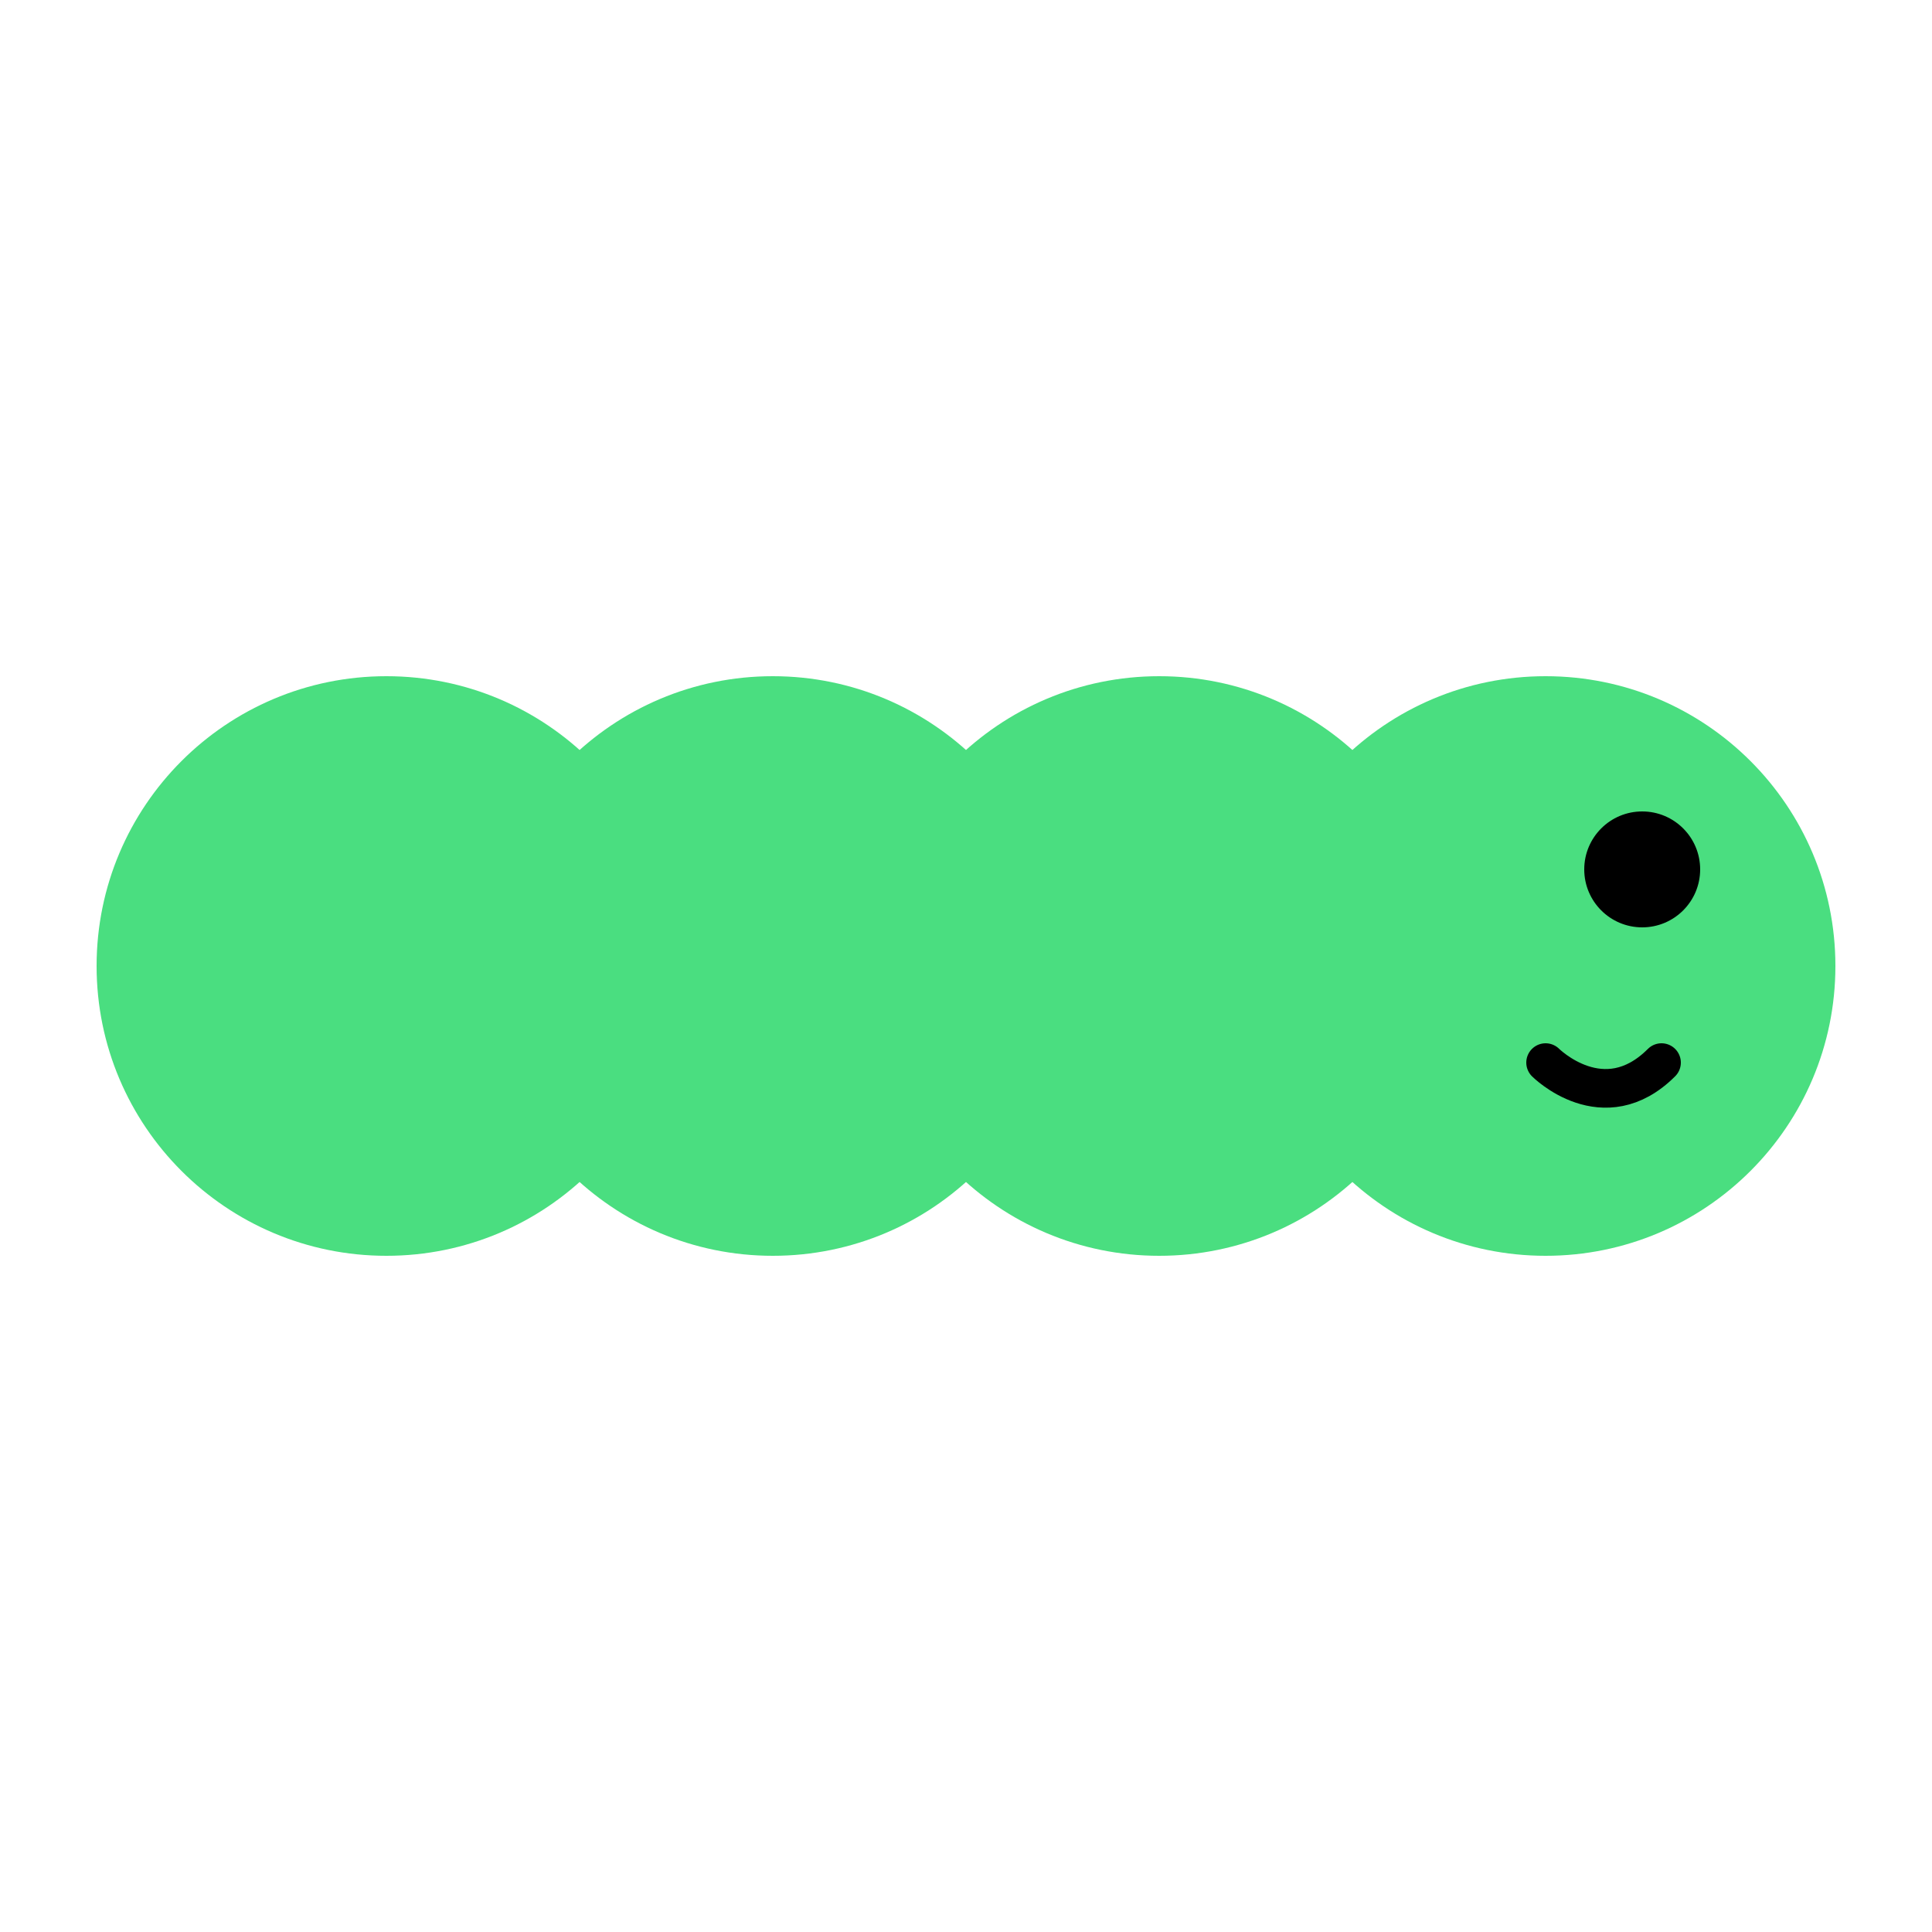
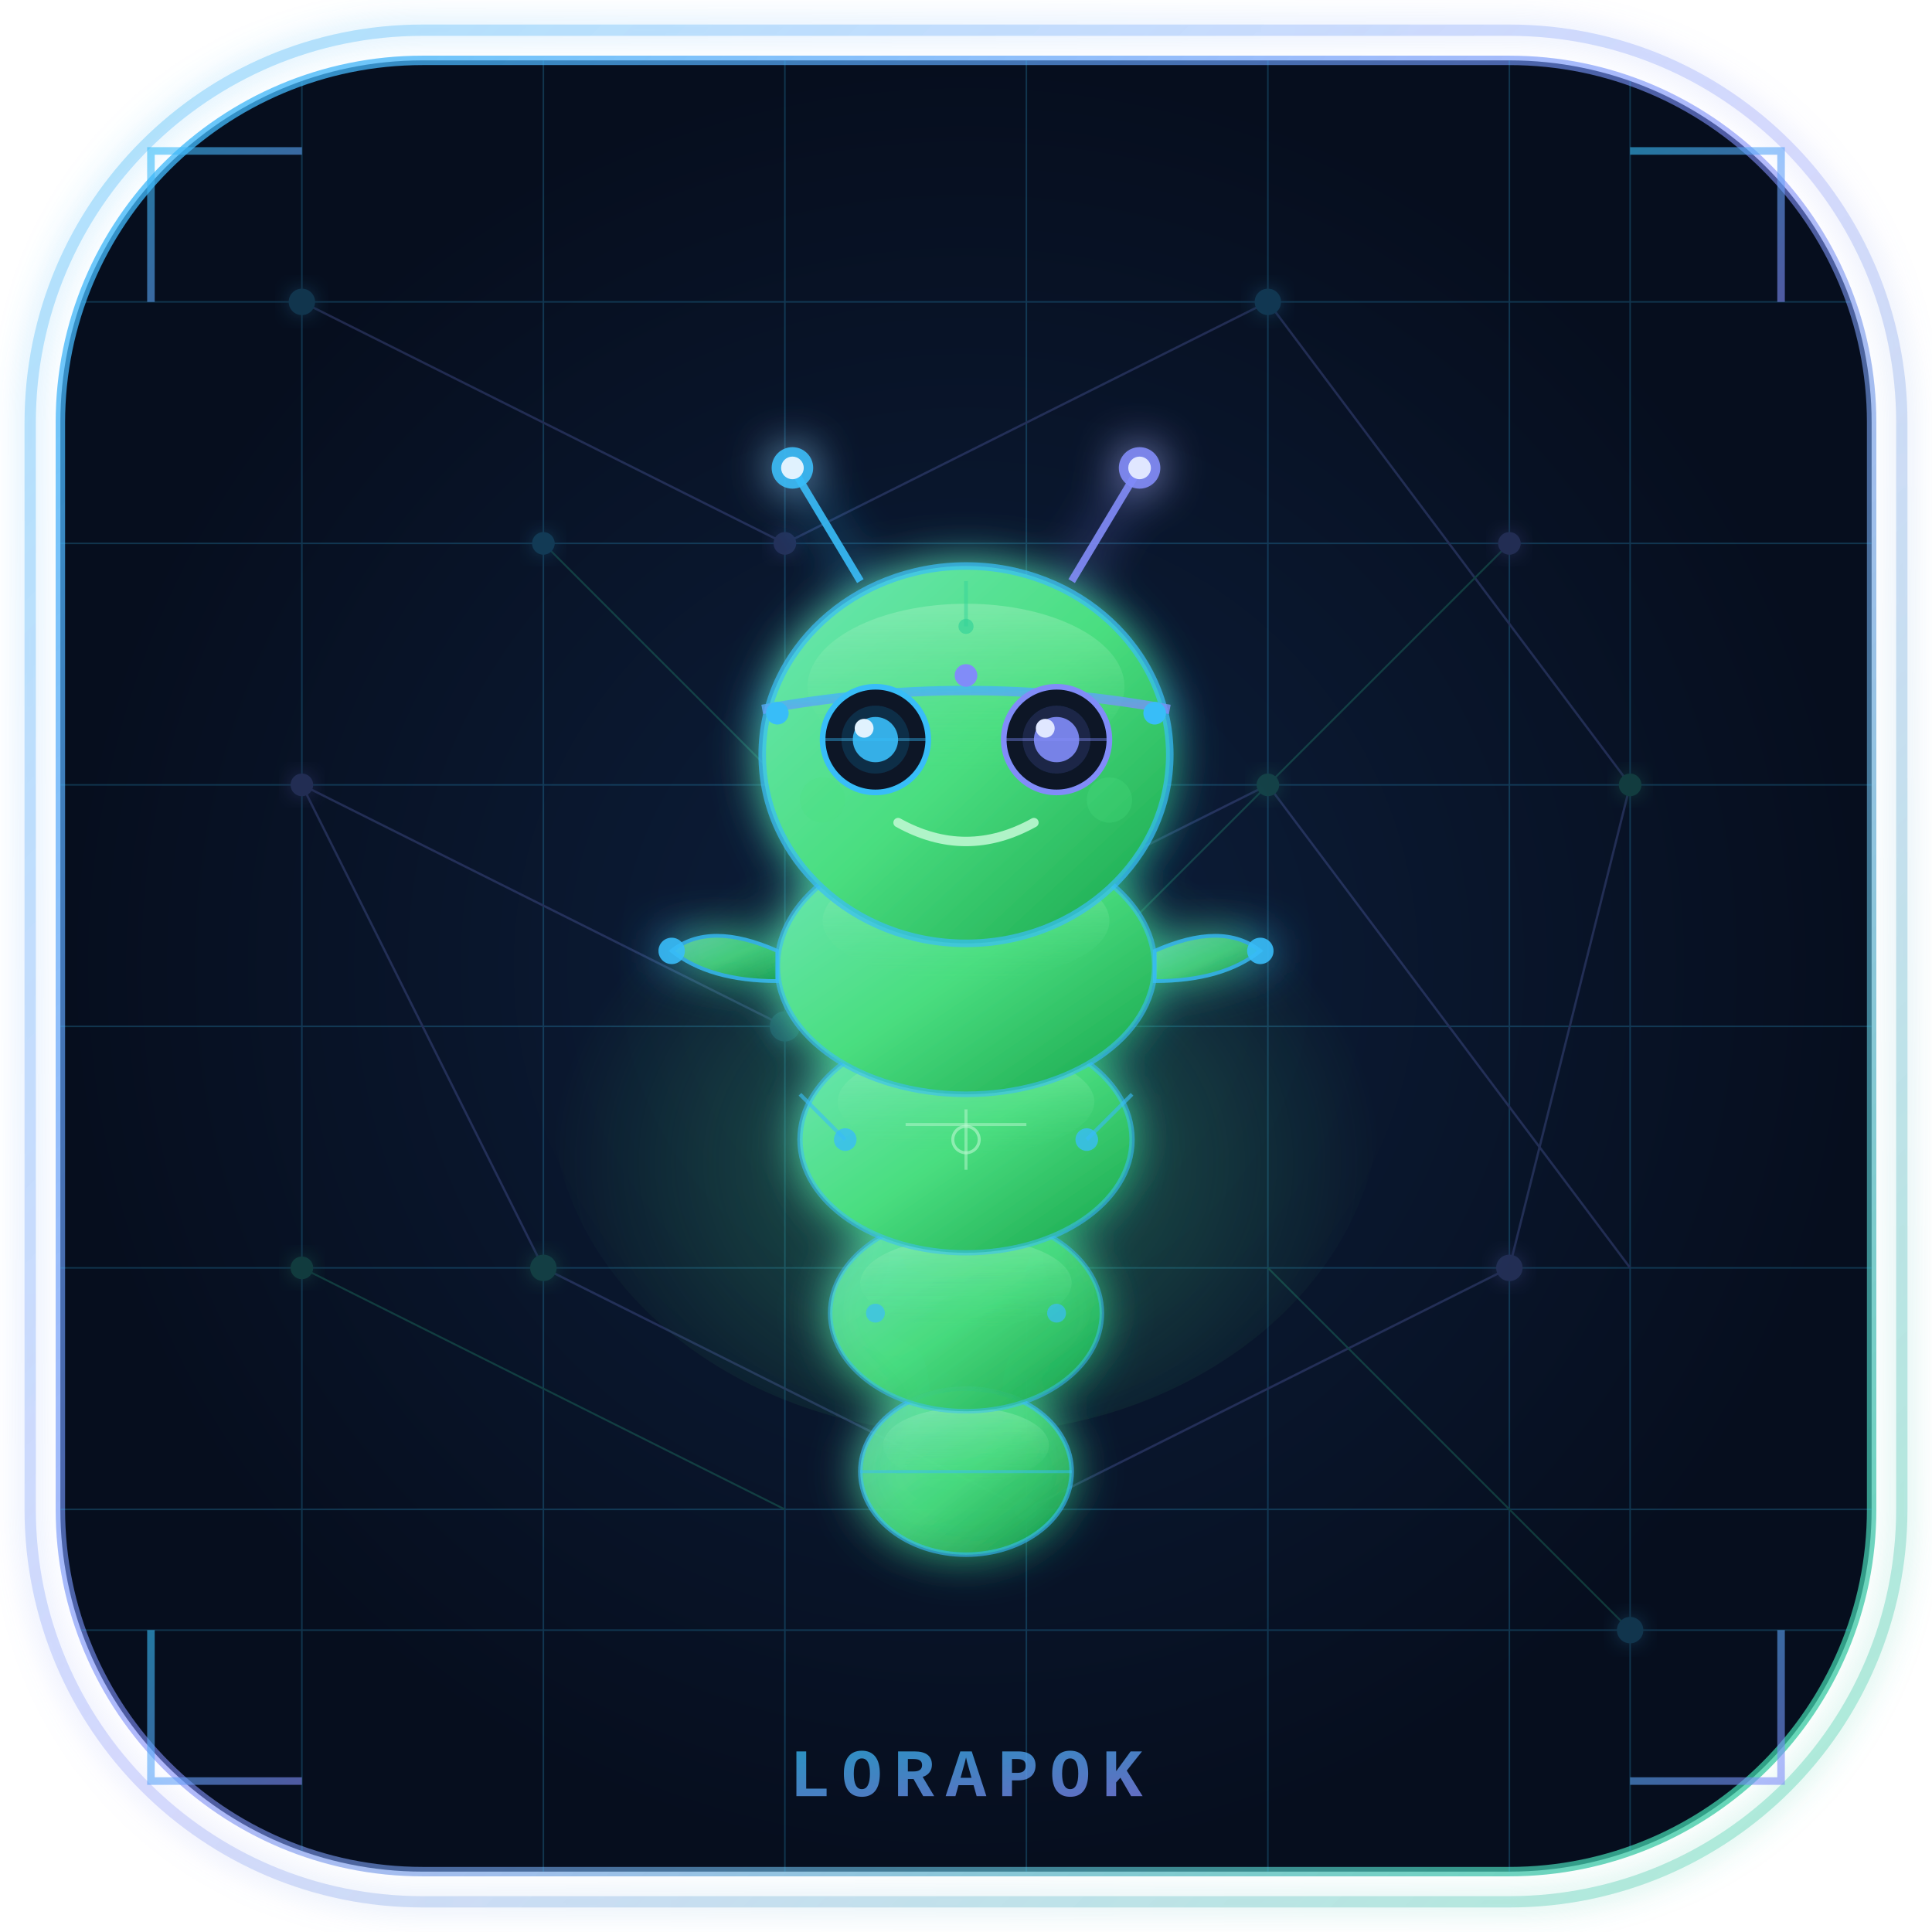
- <svg xmlns="http://www.w3.org/2000/svg" width="100" height="100" viewBox="0 0 100 100" fill="none">
-   <circle cx="20" cy="50" r="15" fill="#4ade80" />
-   <circle cx="40" cy="50" r="15" fill="#4ade80" />
-   <circle cx="60" cy="50" r="15" fill="#4ade80" />
-   <circle cx="80" cy="50" r="15" fill="#4ade80" />
-   <circle cx="85" cy="45" r="3" fill="black" />
-   <path d="M80 55C80 55 83 58 86 55" stroke="black" stroke-width="2" stroke-linecap="round" />
+ <svg xmlns="http://www.w3.org/2000/svg" viewBox="0 0 512 512" width="512" height="512">
+   <defs>
+     <radialGradient id="bgGrad" cx="50%" cy="50%" r="50%">
+       <stop offset="0%" stop-color="#0d1f3c" />
+       <stop offset="100%" stop-color="#060e1e" />
+     </radialGradient>
+     <radialGradient id="larvaGlow" cx="50%" cy="60%" r="50%">
+       <stop offset="0%" stop-color="#4ade80" stop-opacity="0.35" />
+       <stop offset="100%" stop-color="#4ade80" stop-opacity="0" />
+     </radialGradient>
+     <linearGradient id="larvaBody" x1="0%" y1="0%" x2="100%" y2="100%">
+       <stop offset="0%" stop-color="#6ee7b7" />
+       <stop offset="50%" stop-color="#4ade80" />
+       <stop offset="100%" stop-color="#16a34a" />
+     </linearGradient>
+     <linearGradient id="segHighlight" x1="0%" y1="0%" x2="0%" y2="100%">
+       <stop offset="0%" stop-color="#bbf7d0" stop-opacity="0.7" />
+       <stop offset="100%" stop-color="#4ade80" stop-opacity="0" />
+     </linearGradient>
+     <linearGradient id="mechRing" x1="0%" y1="0%" x2="100%" y2="100%">
+       <stop offset="0%" stop-color="#38bdf8" />
+       <stop offset="100%" stop-color="#818cf8" />
+     </linearGradient>
+     <linearGradient id="frameBorder" x1="0%" y1="0%" x2="100%" y2="100%">
+       <stop offset="0%" stop-color="#38bdf8" stop-opacity="0.8" />
+       <stop offset="50%" stop-color="#818cf8" stop-opacity="0.6" />
+       <stop offset="100%" stop-color="#34d399" stop-opacity="0.8" />
+     </linearGradient>
+     <filter id="nodeGlow" x="-50%" y="-50%" width="200%" height="200%">
+       <feGaussianBlur stdDeviation="2.5" result="blur" />
+       <feMerge>
+         <feMergeNode in="blur" />
+         <feMergeNode in="SourceGraphic" />
+       </feMerge>
+     </filter>
+     <filter id="larvaGlowFilter" x="-30%" y="-30%" width="160%" height="160%">
+       <feGaussianBlur stdDeviation="6" result="blur" />
+       <feMerge>
+         <feMergeNode in="blur" />
+         <feMergeNode in="SourceGraphic" />
+       </feMerge>
+     </filter>
+     <filter id="frameGlow" x="-5%" y="-5%" width="110%" height="110%">
+       <feGaussianBlur stdDeviation="4" result="blur" />
+       <feMerge>
+         <feMergeNode in="blur" />
+         <feMergeNode in="SourceGraphic" />
+       </feMerge>
+     </filter>
+     <clipPath id="roundClip">
+       <rect x="16" y="16" width="480" height="480" rx="96" ry="96" />
+     </clipPath>
+   </defs>
+   <rect x="8" y="8" width="496" height="496" rx="104" ry="104" fill="none" stroke="url(#frameBorder)" stroke-width="3" opacity="0.5" filter="url(#frameGlow)" />
+   <rect x="16" y="16" width="480" height="480" rx="96" ry="96" fill="url(#bgGrad)" />
+   <rect x="16" y="16" width="480" height="480" rx="96" ry="96" fill="none" stroke="url(#frameBorder)" stroke-width="2.5" />
+   <g clip-path="url(#roundClip)" opacity="0.22">
+     <line x1="16" y1="80" x2="496" y2="80" stroke="#38bdf8" stroke-width="0.4" />
+     <line x1="16" y1="144" x2="496" y2="144" stroke="#38bdf8" stroke-width="0.4" />
+     <line x1="16" y1="208" x2="496" y2="208" stroke="#38bdf8" stroke-width="0.4" />
+     <line x1="16" y1="272" x2="496" y2="272" stroke="#38bdf8" stroke-width="0.4" />
+     <line x1="16" y1="336" x2="496" y2="336" stroke="#38bdf8" stroke-width="0.4" />
+     <line x1="16" y1="400" x2="496" y2="400" stroke="#38bdf8" stroke-width="0.4" />
+     <line x1="16" y1="432" x2="496" y2="432" stroke="#38bdf8" stroke-width="0.4" />
+     <line x1="80" y1="16" x2="80" y2="496" stroke="#38bdf8" stroke-width="0.4" />
+     <line x1="144" y1="16" x2="144" y2="496" stroke="#38bdf8" stroke-width="0.4" />
+     <line x1="208" y1="16" x2="208" y2="496" stroke="#38bdf8" stroke-width="0.4" />
+     <line x1="272" y1="16" x2="272" y2="496" stroke="#38bdf8" stroke-width="0.4" />
+     <line x1="336" y1="16" x2="336" y2="496" stroke="#38bdf8" stroke-width="0.4" />
+     <line x1="400" y1="16" x2="400" y2="496" stroke="#38bdf8" stroke-width="0.4" />
+     <line x1="432" y1="16" x2="432" y2="496" stroke="#38bdf8" stroke-width="0.4" />
+     <line x1="80" y1="80" x2="208" y2="144" stroke="#818cf8" stroke-width="0.6" />
+     <line x1="208" y1="144" x2="336" y2="80" stroke="#818cf8" stroke-width="0.6" />
+     <line x1="336" y1="80" x2="432" y2="208" stroke="#818cf8" stroke-width="0.6" />
+     <line x1="432" y1="208" x2="400" y2="336" stroke="#818cf8" stroke-width="0.6" />
+     <line x1="400" y1="336" x2="272" y2="400" stroke="#818cf8" stroke-width="0.6" />
+     <line x1="272" y1="400" x2="144" y2="336" stroke="#818cf8" stroke-width="0.6" />
+     <line x1="144" y1="336" x2="80" y2="208" stroke="#818cf8" stroke-width="0.6" />
+     <line x1="80" y1="208" x2="208" y2="272" stroke="#818cf8" stroke-width="0.6" />
+     <line x1="208" y1="272" x2="336" y2="208" stroke="#818cf8" stroke-width="0.6" />
+     <line x1="336" y1="208" x2="432" y2="336" stroke="#818cf8" stroke-width="0.6" />
+     <line x1="144" y1="144" x2="272" y2="272" stroke="#34d399" stroke-width="0.5" />
+     <line x1="272" y1="272" x2="400" y2="144" stroke="#34d399" stroke-width="0.5" />
+     <line x1="80" y1="336" x2="208" y2="400" stroke="#34d399" stroke-width="0.5" />
+     <line x1="336" y1="336" x2="432" y2="432" stroke="#34d399" stroke-width="0.5" />
+     <circle cx="80" cy="80" r="3.5" fill="#38bdf8" filter="url(#nodeGlow)" />
+     <circle cx="208" cy="144" r="3" fill="#818cf8" filter="url(#nodeGlow)" />
+     <circle cx="336" cy="80" r="3.5" fill="#38bdf8" filter="url(#nodeGlow)" />
+     <circle cx="432" cy="208" r="3" fill="#34d399" filter="url(#nodeGlow)" />
+     <circle cx="400" cy="336" r="3.5" fill="#818cf8" filter="url(#nodeGlow)" />
+     <circle cx="272" cy="400" r="3" fill="#38bdf8" filter="url(#nodeGlow)" />
+     <circle cx="144" cy="336" r="3.5" fill="#34d399" filter="url(#nodeGlow)" />
+     <circle cx="80" cy="208" r="3" fill="#818cf8" filter="url(#nodeGlow)" />
+     <circle cx="208" cy="272" r="4" fill="#38bdf8" filter="url(#nodeGlow)" />
+     <circle cx="336" cy="208" r="3" fill="#34d399" filter="url(#nodeGlow)" />
+     <circle cx="144" cy="144" r="3" fill="#38bdf8" filter="url(#nodeGlow)" />
+     <circle cx="400" cy="144" r="3" fill="#818cf8" filter="url(#nodeGlow)" />
+     <circle cx="80" cy="336" r="3" fill="#34d399" filter="url(#nodeGlow)" />
+     <circle cx="432" cy="432" r="3.5" fill="#38bdf8" filter="url(#nodeGlow)" />
+     <circle cx="272" cy="272" r="4.5" fill="#4ade80" filter="url(#nodeGlow)" />
+   </g>
+   <ellipse cx="256" cy="290" rx="110" ry="90" fill="url(#larvaGlow)" />
+   <g filter="url(#larvaGlowFilter)">
+     <ellipse cx="256" cy="390" rx="28" ry="22" fill="url(#larvaBody)" opacity="0.85" />
+     <ellipse cx="256" cy="383" rx="22" ry="10" fill="url(#segHighlight)" opacity="0.4" />
+     <ellipse cx="256" cy="390" rx="28" ry="22" fill="none" stroke="#38bdf8" stroke-width="1.2" opacity="0.6" />
+     <line x1="228" y1="390" x2="284" y2="390" stroke="#38bdf8" stroke-width="0.8" opacity="0.5" />
+     <ellipse cx="256" cy="348" rx="36" ry="26" fill="url(#larvaBody)" opacity="0.9" />
+     <ellipse cx="256" cy="340" rx="28" ry="12" fill="url(#segHighlight)" opacity="0.4" />
+     <ellipse cx="256" cy="348" rx="36" ry="26" fill="none" stroke="#38bdf8" stroke-width="1.2" opacity="0.5" />
+     <circle cx="232" cy="348" r="2.5" fill="#38bdf8" opacity="0.7" />
+     <circle cx="280" cy="348" r="2.5" fill="#38bdf8" opacity="0.7" />
+     <ellipse cx="256" cy="302" rx="44" ry="30" fill="url(#larvaBody)" />
+     <ellipse cx="256" cy="292" rx="34" ry="14" fill="url(#segHighlight)" opacity="0.45" />
+     <ellipse cx="256" cy="302" rx="44" ry="30" fill="none" stroke="#38bdf8" stroke-width="1.4" opacity="0.55" />
+     <circle cx="224" cy="302" r="3" fill="#38bdf8" opacity="0.8" />
+     <circle cx="288" cy="302" r="3" fill="#38bdf8" opacity="0.8" />
+     <line x1="224" y1="302" x2="212" y2="290" stroke="#38bdf8" stroke-width="1" opacity="0.6" />
+     <line x1="288" y1="302" x2="300" y2="290" stroke="#38bdf8" stroke-width="1" opacity="0.6" />
+     <line x1="240" y1="298" x2="272" y2="298" stroke="#bbf7d0" stroke-width="0.8" opacity="0.5" />
+     <line x1="256" y1="294" x2="256" y2="310" stroke="#bbf7d0" stroke-width="0.8" opacity="0.5" />
+     <circle cx="256" cy="302" r="3.5" fill="none" stroke="#bbf7d0" stroke-width="0.8" opacity="0.6" />
+     <ellipse cx="256" cy="256" rx="50" ry="34" fill="url(#larvaBody)" />
+     <ellipse cx="256" cy="244" rx="38" ry="16" fill="url(#segHighlight)" opacity="0.5" />
+     <ellipse cx="256" cy="256" rx="50" ry="34" fill="none" stroke="#38bdf8" stroke-width="1.5" opacity="0.6" />
+     <path d="M206 252 Q188 244 178 252 Q188 260 206 260 Z" fill="url(#larvaBody)" stroke="#38bdf8" stroke-width="1" opacity="0.8" />
+     <path d="M306 252 Q324 244 334 252 Q324 260 306 260 Z" fill="url(#larvaBody)" stroke="#38bdf8" stroke-width="1" opacity="0.8" />
+     <circle cx="178" cy="252" r="3.5" fill="#38bdf8" opacity="0.9" />
+     <circle cx="334" cy="252" r="3.5" fill="#38bdf8" opacity="0.9" />
+     <rect x="238" y="218" width="36" height="18" rx="8" fill="url(#larvaBody)" />
+     <rect x="238" y="218" width="36" height="18" rx="8" fill="none" stroke="#38bdf8" stroke-width="1.2" opacity="0.6" />
+     <ellipse cx="256" cy="200" rx="54" ry="50" fill="url(#larvaBody)" />
+     <ellipse cx="256" cy="182" rx="42" ry="22" fill="url(#segHighlight)" opacity="0.5" />
+     <ellipse cx="256" cy="200" rx="54" ry="50" fill="none" stroke="#38bdf8" stroke-width="2" opacity="0.7" />
+     <path d="M202 188 Q256 178 310 188" fill="none" stroke="url(#mechRing)" stroke-width="2.5" opacity="0.8" />
+     <circle cx="206" cy="189" r="3" fill="#38bdf8" />
+     <circle cx="256" cy="179" r="3" fill="#818cf8" />
+     <circle cx="306" cy="189" r="3" fill="#38bdf8" />
+     <line x1="228" y1="154" x2="210" y2="124" stroke="#38bdf8" stroke-width="2" opacity="0.9" />
+     <circle cx="210" cy="124" r="5.5" fill="#38bdf8" opacity="0.9" />
+     <circle cx="210" cy="124" r="3" fill="#e0f2fe" />
+     <line x1="284" y1="154" x2="302" y2="124" stroke="#818cf8" stroke-width="2" opacity="0.9" />
+     <circle cx="302" cy="124" r="5.5" fill="#818cf8" opacity="0.9" />
+     <circle cx="302" cy="124" r="3" fill="#e0e7ff" />
+     <ellipse cx="232" cy="196" rx="14" ry="14" fill="#0a1628" />
+     <ellipse cx="232" cy="196" rx="14" ry="14" fill="none" stroke="#38bdf8" stroke-width="1.5" />
+     <circle cx="232" cy="196" r="9" fill="#38bdf8" opacity="0.15" />
+     <circle cx="232" cy="196" r="6" fill="#38bdf8" opacity="0.9" />
+     <circle cx="229" cy="193" r="2.5" fill="#e0f2fe" />
+     <line x1="218" y1="196" x2="246" y2="196" stroke="#38bdf8" stroke-width="0.8" opacity="0.4" />
+     <ellipse cx="280" cy="196" rx="14" ry="14" fill="#0a1628" />
+     <ellipse cx="280" cy="196" rx="14" ry="14" fill="none" stroke="#818cf8" stroke-width="1.5" />
+     <circle cx="280" cy="196" r="9" fill="#818cf8" opacity="0.15" />
+     <circle cx="280" cy="196" r="6" fill="#818cf8" opacity="0.9" />
+     <circle cx="277" cy="193" r="2.5" fill="#e0e7ff" />
+     <line x1="266" y1="196" x2="294" y2="196" stroke="#818cf8" stroke-width="0.8" opacity="0.4" />
+     <path d="M238 218 Q256 228 274 218" fill="none" stroke="#bbf7d0" stroke-width="2.5" stroke-linecap="round" opacity="0.9" />
+     <circle cx="218" cy="212" r="6" fill="#4ade80" opacity="0.25" />
+     <circle cx="294" cy="212" r="6" fill="#4ade80" opacity="0.25" />
+     <line x1="256" y1="154" x2="256" y2="166" stroke="#34d399" stroke-width="1" opacity="0.5" />
+     <circle cx="256" cy="166" r="2" fill="#34d399" opacity="0.7" />
+   </g>
+   <g opacity="0.6" stroke="url(#mechRing)" stroke-width="2" fill="none">
+     <path d="M40 80 L40 40 L80 40" />
+     <path d="M432 40 L472 40 L472 80" />
+     <path d="M40 432 L40 472 L80 472" />
+     <path d="M432 472 L472 472 L472 432" />
+   </g>
+   <text x="256" y="476" text-anchor="middle" font-family="'Courier New', monospace" font-size="18" font-weight="700" letter-spacing="3" fill="url(#mechRing)" opacity="0.75">LORAPOK</text>
</svg>
